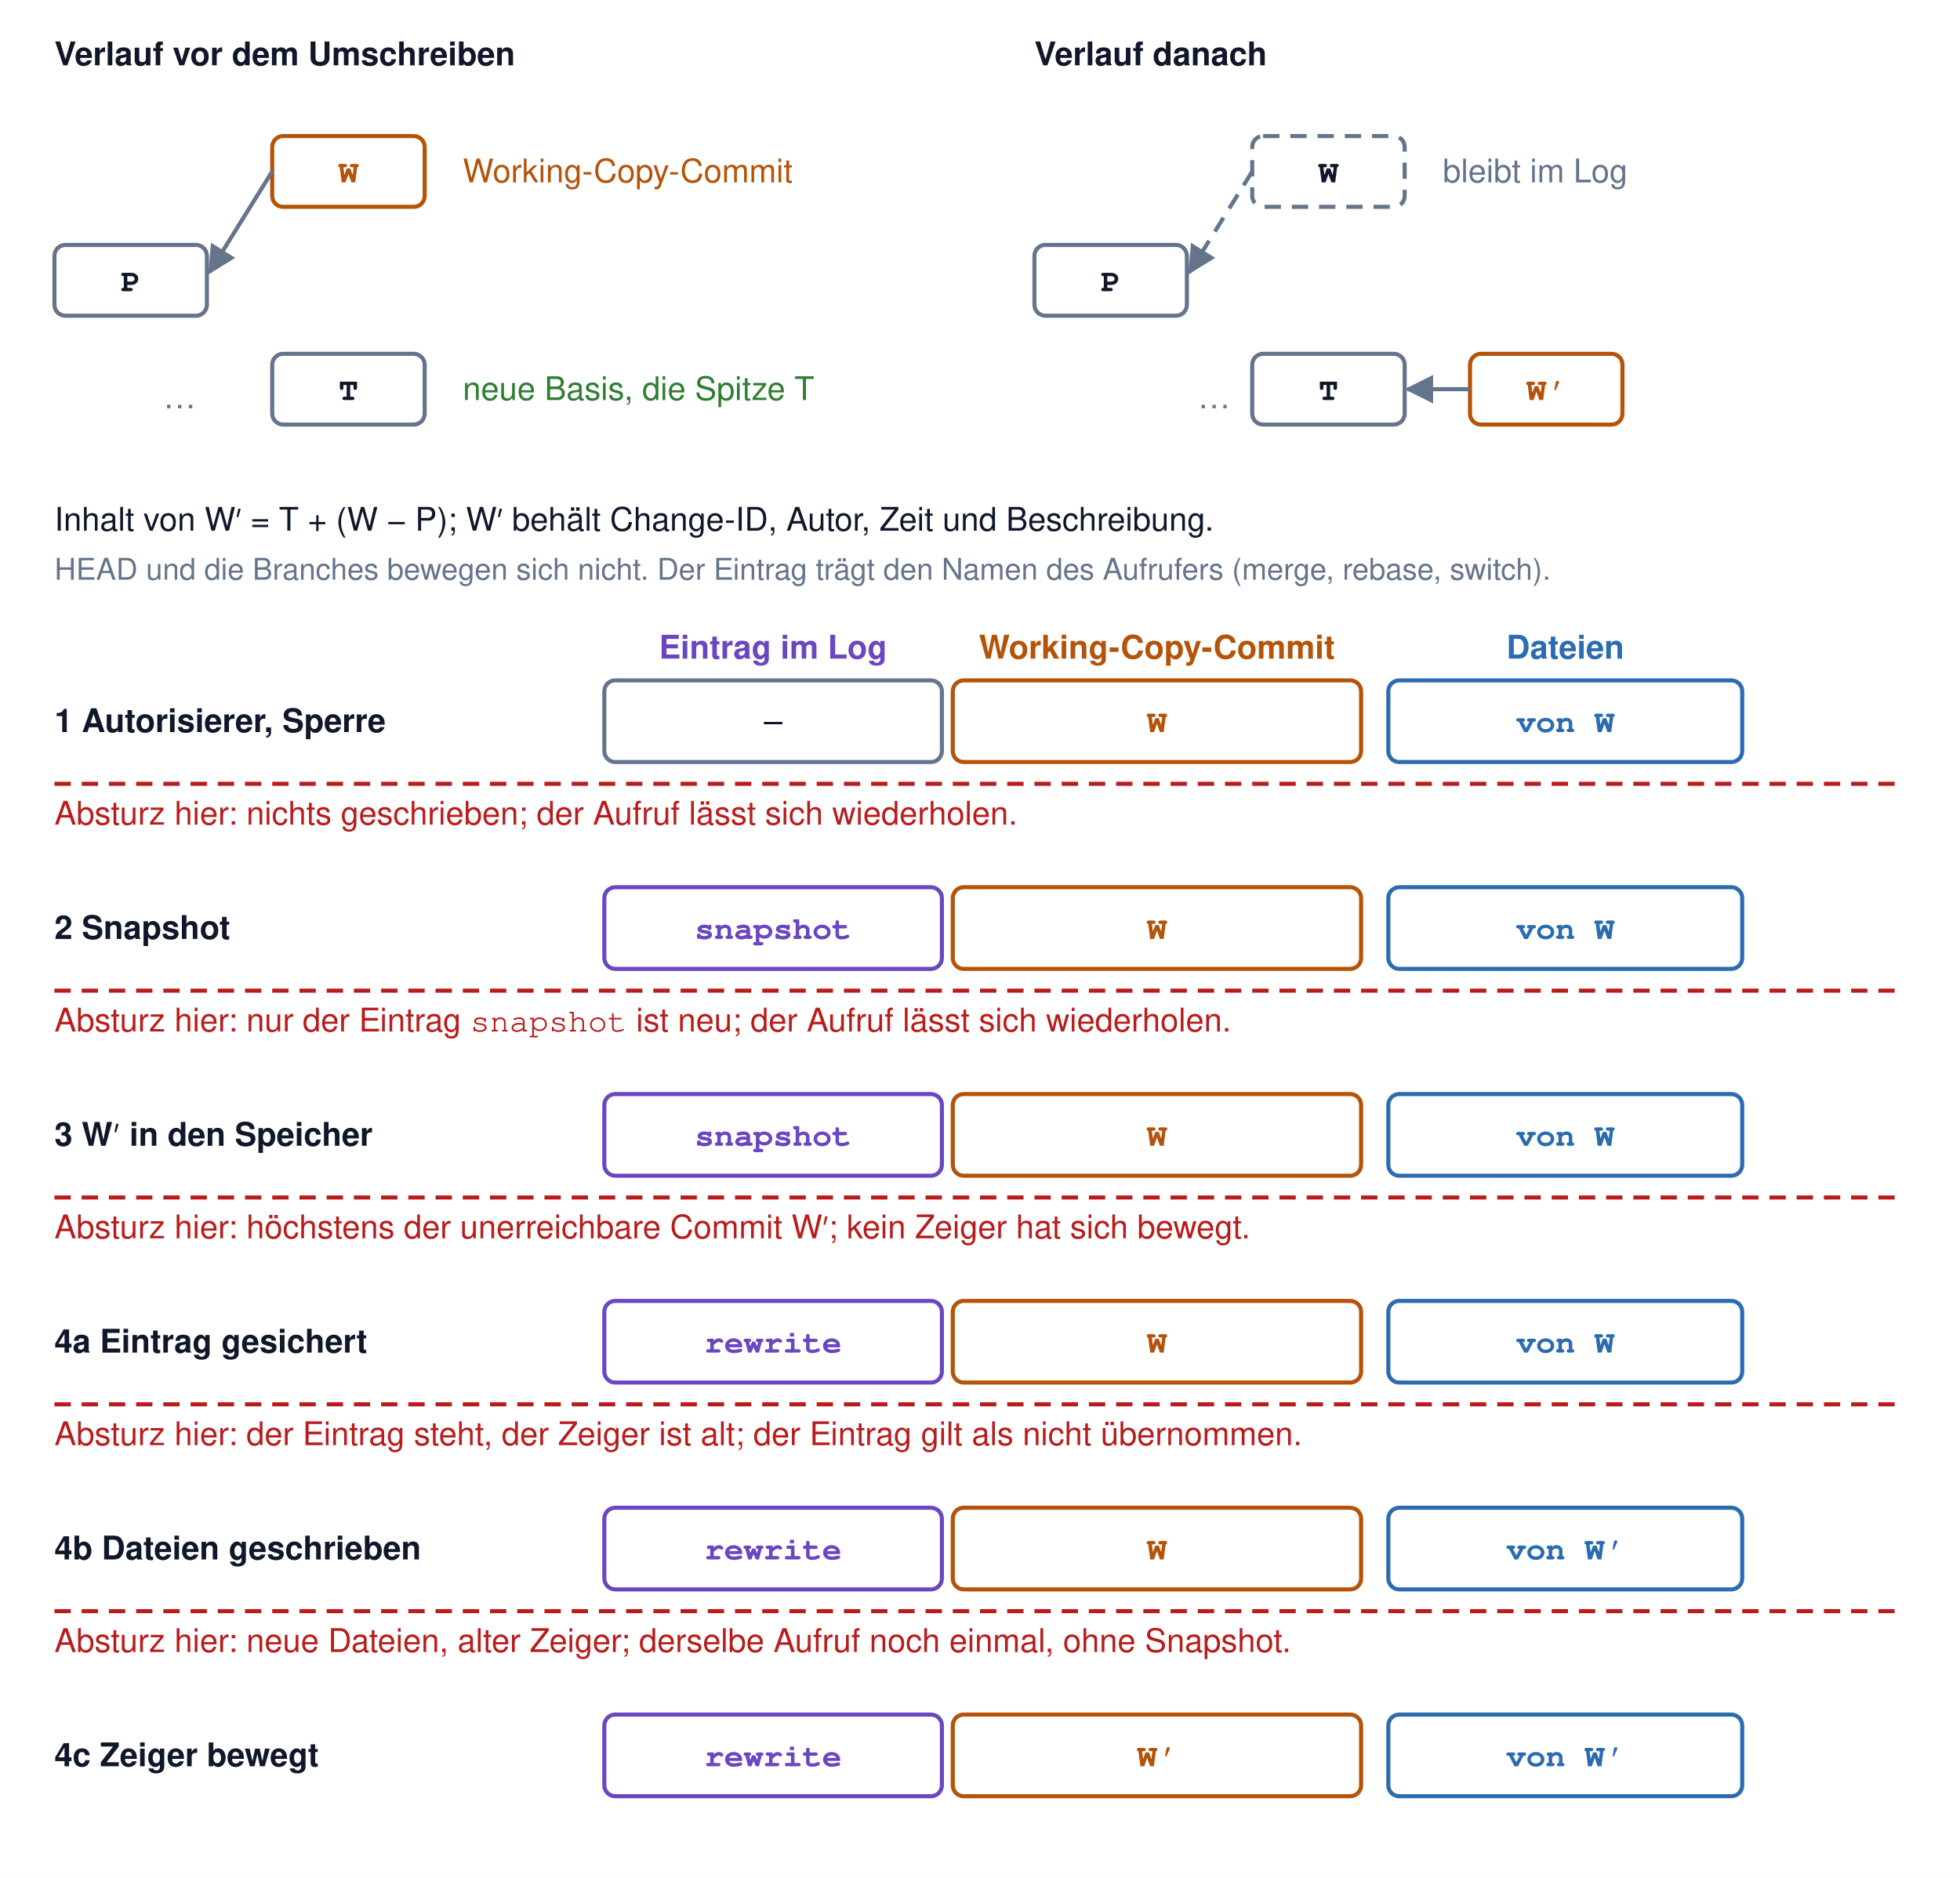
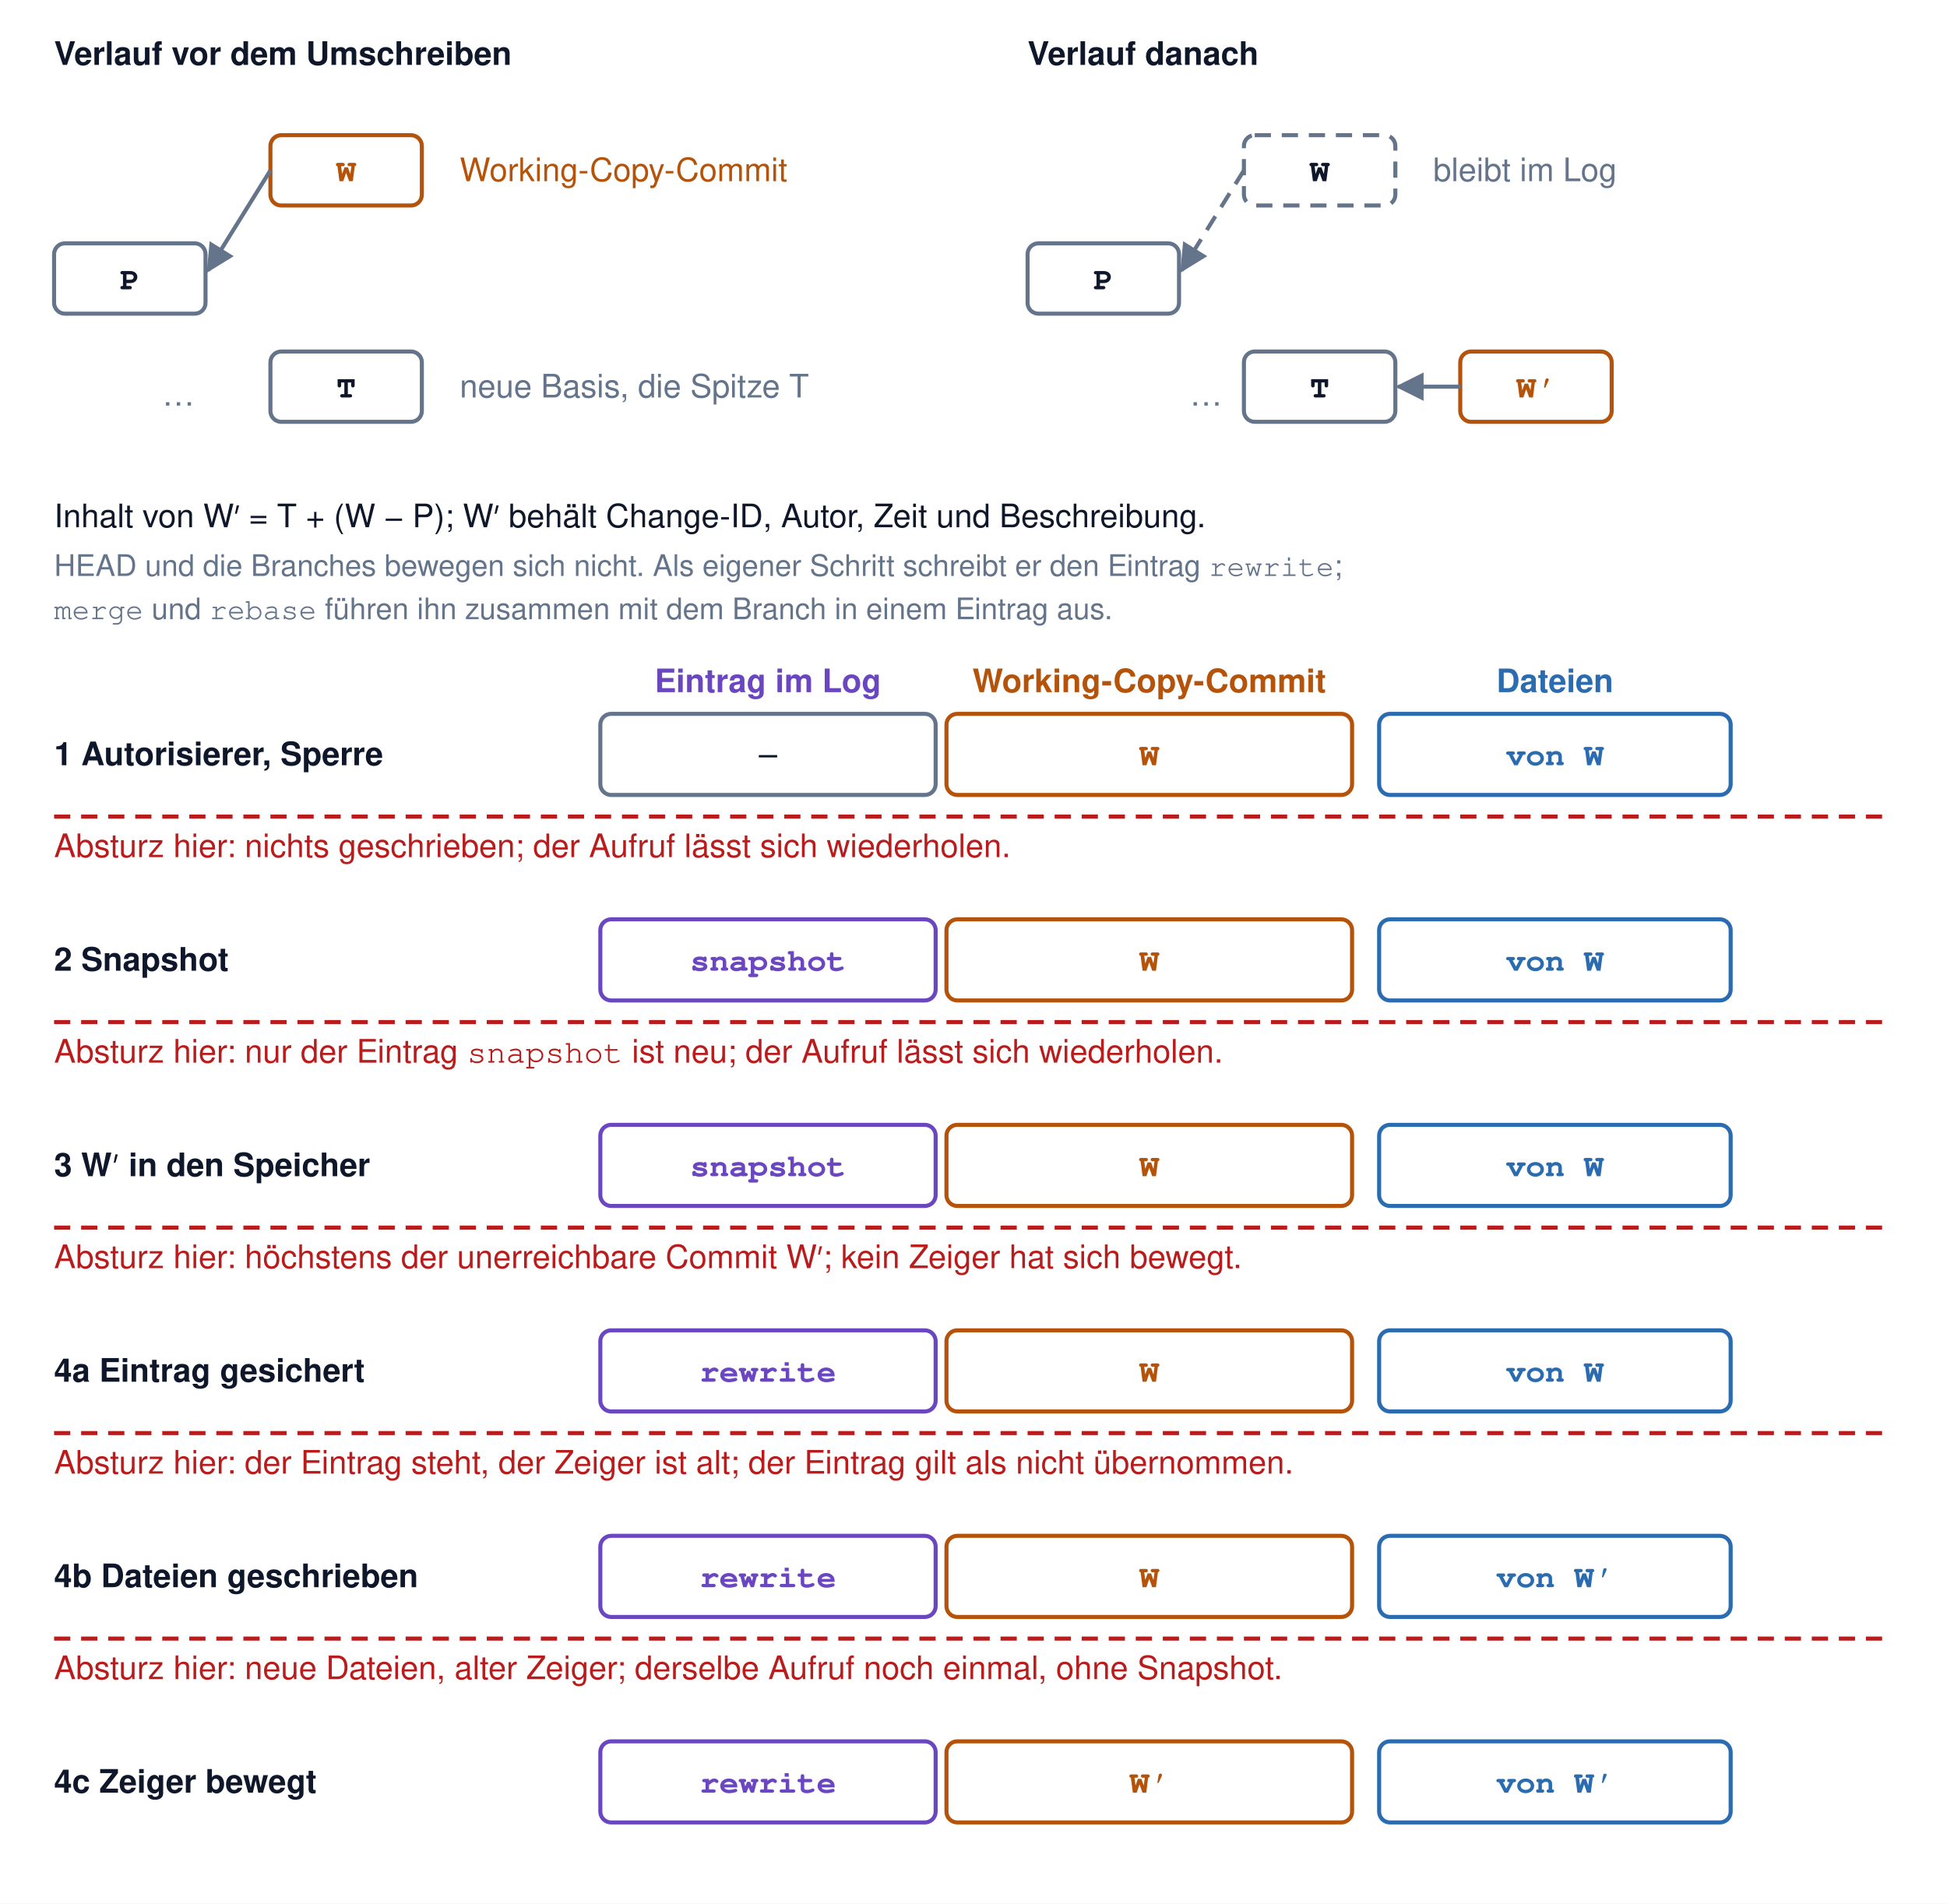
- <svg xmlns="http://www.w3.org/2000/svg" viewBox="0 0 720 690" font-family="Helvetica, Arial, sans-serif">
+ <svg xmlns="http://www.w3.org/2000/svg" viewBox="0 0 720 704" font-family="Helvetica, Arial, sans-serif">
  <defs>
    <marker id="arrow-slate" viewBox="0 0 10 10" refX="9" refY="5" markerWidth="7" markerHeight="7" orient="auto">
      <path d="M0,0 L10,5 L0,10 z" fill="#64748B" />
    </marker>
    <marker id="arrow-green" viewBox="0 0 10 10" refX="9" refY="5" markerWidth="7" markerHeight="7" orient="auto">
      <path d="M0,0 L10,5 L0,10 z" fill="#2F7D32" />
    </marker>
    <marker id="arrow-blue" viewBox="0 0 10 10" refX="9" refY="5" markerWidth="7" markerHeight="7" orient="auto">
      <path d="M0,0 L10,5 L0,10 z" fill="#2B6CB0" />
    </marker>
    <marker id="arrow-orange" viewBox="0 0 10 10" refX="9" refY="5" markerWidth="7" markerHeight="7" orient="auto">
      <path d="M0,0 L10,5 L0,10 z" fill="#B45309" />
    </marker>
    <marker id="arrow-purple" viewBox="0 0 10 10" refX="9" refY="5" markerWidth="7" markerHeight="7" orient="auto">
      <path d="M0,0 L10,5 L0,10 z" fill="#6B46C1" />
    </marker>
    <marker id="arrow-red" viewBox="0 0 10 10" refX="9" refY="5" markerWidth="7" markerHeight="7" orient="auto">
      <path d="M0,0 L10,5 L0,10 z" fill="#B91C1C" />
    </marker>
  </defs>
-   <rect x="0" y="0" width="720" height="690" fill="#FFFFFF" />
+   <rect x="0" y="0" width="720" height="704" fill="#FFFFFF" />
  <text x="20" y="24" font-size="12" font-weight="bold" fill="#0F172A">Verlauf vor dem Umschreiben</text>
  <text x="380" y="24" font-size="12" font-weight="bold" fill="#0F172A">Verlauf danach</text>
  <rect x="20" y="90" width="56" height="26" rx="4" stroke="#64748B" stroke-width="1.5" fill="#FFFFFF" />
  <text x="48.0" y="107.0" font-size="12" font-family="Courier, monospace" font-weight="bold" text-anchor="middle" fill="#0F172A">P</text>
  <rect x="100" y="50" width="56" height="26" rx="4" stroke="#B45309" stroke-width="1.5" fill="#FFFFFF" />
  <text x="128.0" y="67.0" font-size="12" font-family="Courier, monospace" font-weight="bold" text-anchor="middle" fill="#B45309">W</text>
  <rect x="100" y="130" width="56" height="26" rx="4" stroke="#64748B" stroke-width="1.5" fill="#FFFFFF" />
  <text x="128.0" y="147.0" font-size="12" font-family="Courier, monospace" font-weight="bold" text-anchor="middle" fill="#0F172A">T</text>
  <line x1="100" y1="63" x2="77" y2="100" stroke="#64748B" stroke-width="1.5" marker-end="url(#arrow-slate)" />
  <text x="66" y="150" font-size="12" text-anchor="middle" fill="#64748B">…</text>
  <text x="170" y="67" font-size="12" fill="#B45309">Working-Copy-Commit</text>
-   <text x="170" y="147" font-size="12" fill="#2F7D32">neue Basis, die Spitze T</text>
+   <text x="170" y="147" font-size="12" fill="#64748B">neue Basis, die Spitze T</text>
  <rect x="380" y="90" width="56" height="26" rx="4" stroke="#64748B" stroke-width="1.5" fill="#FFFFFF" />
  <text x="408.0" y="107.0" font-size="12" font-family="Courier, monospace" font-weight="bold" text-anchor="middle" fill="#0F172A">P</text>
  <rect x="460" y="130" width="56" height="26" rx="4" stroke="#64748B" stroke-width="1.5" fill="#FFFFFF" />
  <text x="488.0" y="147.0" font-size="12" font-family="Courier, monospace" font-weight="bold" text-anchor="middle" fill="#0F172A">T</text>
  <text x="446" y="150" font-size="12" text-anchor="middle" fill="#64748B">…</text>
  <rect x="540" y="130" width="56" height="26" rx="4" stroke="#B45309" stroke-width="1.5" fill="#FFFFFF" />
  <text x="568.0" y="147.0" font-size="12" font-family="Courier, monospace" font-weight="bold" text-anchor="middle" fill="#B45309">W′</text>
  <line x1="540" y1="143" x2="517" y2="143" stroke="#64748B" stroke-width="1.5" marker-end="url(#arrow-slate)" />
  <rect x="460" y="50" width="56" height="26" rx="4" stroke="#64748B" stroke-width="1.5" fill="#FFFFFF" stroke-dasharray="6 4" />
  <text x="488.0" y="67.0" font-size="12" font-family="Courier, monospace" font-weight="bold" text-anchor="middle" fill="#0F172A">W</text>
  <line x1="460" y1="63" x2="437" y2="100" stroke="#64748B" stroke-width="1.5" stroke-dasharray="6 4" marker-end="url(#arrow-slate)" />
  <text x="530" y="67" font-size="12" fill="#64748B">bleibt im Log</text>
  <text x="20" y="195" font-size="12" fill="#0F172A">Inhalt von W′ = T + (W − P); W′ behält Change-ID, Autor, Zeit und Beschreibung.</text>
-   <text x="20" y="213" font-size="11" fill="#64748B">HEAD und die Branches bewegen sich nicht. Der Eintrag trägt den Namen des Aufrufers (merge, rebase, switch).</text>
-   <text x="284.0" y="242" font-size="12" font-weight="bold" text-anchor="middle" fill="#6B46C1">Eintrag im Log</text>
-   <text x="425.0" y="242" font-size="12" font-weight="bold" text-anchor="middle" fill="#B45309">Working-Copy-Commit</text>
-   <text x="575.0" y="242" font-size="12" font-weight="bold" text-anchor="middle" fill="#2B6CB0">Dateien</text>
-   <text x="20" y="269" font-size="12" font-weight="bold" fill="#0F172A">1 Autorisierer, Sperre</text>
-   <rect x="222" y="250" width="124" height="30" rx="4" stroke="#64748B" stroke-width="1.5" fill="#FFFFFF" />
-   <text x="284.0" y="269.0" font-size="12" text-anchor="middle" fill="#0F172A">–</text>
-   <rect x="350" y="250" width="150" height="30" rx="4" stroke="#B45309" stroke-width="1.5" fill="#FFFFFF" />
-   <text x="425.0" y="269.0" font-size="12" font-family="Courier, monospace" font-weight="bold" text-anchor="middle" fill="#B45309">W</text>
-   <rect x="510" y="250" width="130" height="30" rx="4" stroke="#2B6CB0" stroke-width="1.5" fill="#FFFFFF" />
-   <text x="575.0" y="269.0" font-size="12" font-family="Courier, monospace" font-weight="bold" text-anchor="middle" fill="#2B6CB0">von W</text>
-   <line x1="20" y1="288" x2="700" y2="288" stroke="#B91C1C" stroke-width="1.5" stroke-dasharray="6 4" />
-   <text x="20" y="303" font-size="12" fill="#B91C1C">Absturz hier: nichts geschrieben; der Aufruf lässt sich wiederholen.</text>
-   <text x="20" y="345" font-size="12" font-weight="bold" fill="#0F172A">2 Snapshot</text>
-   <rect x="222" y="326" width="124" height="30" rx="4" stroke="#6B46C1" stroke-width="1.5" fill="#FFFFFF" />
-   <text x="284.0" y="345.0" font-size="12" font-family="Courier, monospace" font-weight="bold" text-anchor="middle" fill="#6B46C1">snapshot</text>
-   <rect x="350" y="326" width="150" height="30" rx="4" stroke="#B45309" stroke-width="1.5" fill="#FFFFFF" />
-   <text x="425.0" y="345.0" font-size="12" font-family="Courier, monospace" font-weight="bold" text-anchor="middle" fill="#B45309">W</text>
-   <rect x="510" y="326" width="130" height="30" rx="4" stroke="#2B6CB0" stroke-width="1.5" fill="#FFFFFF" />
-   <text x="575.0" y="345.0" font-size="12" font-family="Courier, monospace" font-weight="bold" text-anchor="middle" fill="#2B6CB0">von W</text>
-   <line x1="20" y1="364" x2="700" y2="364" stroke="#B91C1C" stroke-width="1.5" stroke-dasharray="6 4" />
-   <text x="20" y="379" font-size="12" fill="#B91C1C">Absturz hier: nur der Eintrag <tspan font-family="Courier, monospace">snapshot</tspan> ist neu; der Aufruf lässt sich wiederholen.</text>
-   <text x="20" y="421" font-size="12" font-weight="bold" fill="#0F172A">3 W′ in den Speicher</text>
-   <rect x="222" y="402" width="124" height="30" rx="4" stroke="#6B46C1" stroke-width="1.5" fill="#FFFFFF" />
-   <text x="284.0" y="421.0" font-size="12" font-family="Courier, monospace" font-weight="bold" text-anchor="middle" fill="#6B46C1">snapshot</text>
-   <rect x="350" y="402" width="150" height="30" rx="4" stroke="#B45309" stroke-width="1.5" fill="#FFFFFF" />
-   <text x="425.0" y="421.0" font-size="12" font-family="Courier, monospace" font-weight="bold" text-anchor="middle" fill="#B45309">W</text>
-   <rect x="510" y="402" width="130" height="30" rx="4" stroke="#2B6CB0" stroke-width="1.5" fill="#FFFFFF" />
-   <text x="575.0" y="421.0" font-size="12" font-family="Courier, monospace" font-weight="bold" text-anchor="middle" fill="#2B6CB0">von W</text>
-   <line x1="20" y1="440" x2="700" y2="440" stroke="#B91C1C" stroke-width="1.5" stroke-dasharray="6 4" />
-   <text x="20" y="455" font-size="12" fill="#B91C1C">Absturz hier: höchstens der unerreichbare Commit W′; kein Zeiger hat sich bewegt.</text>
-   <text x="20" y="497" font-size="12" font-weight="bold" fill="#0F172A">4a Eintrag gesichert</text>
-   <rect x="222" y="478" width="124" height="30" rx="4" stroke="#6B46C1" stroke-width="1.5" fill="#FFFFFF" />
-   <text x="284.0" y="497.0" font-size="12" font-family="Courier, monospace" font-weight="bold" text-anchor="middle" fill="#6B46C1">rewrite</text>
-   <rect x="350" y="478" width="150" height="30" rx="4" stroke="#B45309" stroke-width="1.5" fill="#FFFFFF" />
-   <text x="425.0" y="497.0" font-size="12" font-family="Courier, monospace" font-weight="bold" text-anchor="middle" fill="#B45309">W</text>
-   <rect x="510" y="478" width="130" height="30" rx="4" stroke="#2B6CB0" stroke-width="1.5" fill="#FFFFFF" />
-   <text x="575.0" y="497.0" font-size="12" font-family="Courier, monospace" font-weight="bold" text-anchor="middle" fill="#2B6CB0">von W</text>
-   <line x1="20" y1="516" x2="700" y2="516" stroke="#B91C1C" stroke-width="1.5" stroke-dasharray="6 4" />
-   <text x="20" y="531" font-size="12" fill="#B91C1C">Absturz hier: der Eintrag steht, der Zeiger ist alt; der Eintrag gilt als nicht übernommen.</text>
-   <text x="20" y="573" font-size="12" font-weight="bold" fill="#0F172A">4b Dateien geschrieben</text>
-   <rect x="222" y="554" width="124" height="30" rx="4" stroke="#6B46C1" stroke-width="1.5" fill="#FFFFFF" />
-   <text x="284.0" y="573.0" font-size="12" font-family="Courier, monospace" font-weight="bold" text-anchor="middle" fill="#6B46C1">rewrite</text>
-   <rect x="350" y="554" width="150" height="30" rx="4" stroke="#B45309" stroke-width="1.5" fill="#FFFFFF" />
-   <text x="425.0" y="573.0" font-size="12" font-family="Courier, monospace" font-weight="bold" text-anchor="middle" fill="#B45309">W</text>
-   <rect x="510" y="554" width="130" height="30" rx="4" stroke="#2B6CB0" stroke-width="1.5" fill="#FFFFFF" />
-   <text x="575.0" y="573.0" font-size="12" font-family="Courier, monospace" font-weight="bold" text-anchor="middle" fill="#2B6CB0">von W′</text>
-   <line x1="20" y1="592" x2="700" y2="592" stroke="#B91C1C" stroke-width="1.5" stroke-dasharray="6 4" />
-   <text x="20" y="607" font-size="12" fill="#B91C1C">Absturz hier: neue Dateien, alter Zeiger; derselbe Aufruf noch einmal, ohne Snapshot.</text>
-   <text x="20" y="649" font-size="12" font-weight="bold" fill="#0F172A">4c Zeiger bewegt</text>
-   <rect x="222" y="630" width="124" height="30" rx="4" stroke="#6B46C1" stroke-width="1.5" fill="#FFFFFF" />
-   <text x="284.0" y="649.0" font-size="12" font-family="Courier, monospace" font-weight="bold" text-anchor="middle" fill="#6B46C1">rewrite</text>
-   <rect x="350" y="630" width="150" height="30" rx="4" stroke="#B45309" stroke-width="1.5" fill="#FFFFFF" />
-   <text x="425.0" y="649.0" font-size="12" font-family="Courier, monospace" font-weight="bold" text-anchor="middle" fill="#B45309">W′</text>
-   <rect x="510" y="630" width="130" height="30" rx="4" stroke="#2B6CB0" stroke-width="1.5" fill="#FFFFFF" />
-   <text x="575.0" y="649.0" font-size="12" font-family="Courier, monospace" font-weight="bold" text-anchor="middle" fill="#2B6CB0">von W′</text>
+   <text x="20" y="213" font-size="11" fill="#64748B">HEAD und die Branches bewegen sich nicht. Als eigener Schritt schreibt er den Eintrag <tspan font-family="Courier, monospace">rewrite</tspan>;</text>
+   <text x="20" y="229" font-size="11" fill="#64748B">
+     <tspan font-family="Courier, monospace">merge</tspan> und <tspan font-family="Courier, monospace">rebase</tspan> führen ihn zusammen mit dem Branch in einem Eintrag aus.</text>
+   <text x="284.0" y="256" font-size="12" font-weight="bold" text-anchor="middle" fill="#6B46C1">Eintrag im Log</text>
+   <text x="425.0" y="256" font-size="12" font-weight="bold" text-anchor="middle" fill="#B45309">Working-Copy-Commit</text>
+   <text x="575.0" y="256" font-size="12" font-weight="bold" text-anchor="middle" fill="#2B6CB0">Dateien</text>
+   <text x="20" y="283" font-size="12" font-weight="bold" fill="#0F172A">1 Autorisierer, Sperre</text>
+   <rect x="222" y="264" width="124" height="30" rx="4" stroke="#64748B" stroke-width="1.5" fill="#FFFFFF" />
+   <text x="284.0" y="283.0" font-size="12" text-anchor="middle" fill="#0F172A">–</text>
+   <rect x="350" y="264" width="150" height="30" rx="4" stroke="#B45309" stroke-width="1.5" fill="#FFFFFF" />
+   <text x="425.0" y="283.0" font-size="12" font-family="Courier, monospace" font-weight="bold" text-anchor="middle" fill="#B45309">W</text>
+   <rect x="510" y="264" width="130" height="30" rx="4" stroke="#2B6CB0" stroke-width="1.5" fill="#FFFFFF" />
+   <text x="575.0" y="283.0" font-size="12" font-family="Courier, monospace" font-weight="bold" text-anchor="middle" fill="#2B6CB0">von W</text>
+   <line x1="20" y1="302" x2="700" y2="302" stroke="#B91C1C" stroke-width="1.5" stroke-dasharray="6 4" />
+   <text x="20" y="317" font-size="12" fill="#B91C1C">Absturz hier: nichts geschrieben; der Aufruf lässt sich wiederholen.</text>
+   <text x="20" y="359" font-size="12" font-weight="bold" fill="#0F172A">2 Snapshot</text>
+   <rect x="222" y="340" width="124" height="30" rx="4" stroke="#6B46C1" stroke-width="1.5" fill="#FFFFFF" />
+   <text x="284.0" y="359.0" font-size="12" font-family="Courier, monospace" font-weight="bold" text-anchor="middle" fill="#6B46C1">snapshot</text>
+   <rect x="350" y="340" width="150" height="30" rx="4" stroke="#B45309" stroke-width="1.5" fill="#FFFFFF" />
+   <text x="425.0" y="359.0" font-size="12" font-family="Courier, monospace" font-weight="bold" text-anchor="middle" fill="#B45309">W</text>
+   <rect x="510" y="340" width="130" height="30" rx="4" stroke="#2B6CB0" stroke-width="1.5" fill="#FFFFFF" />
+   <text x="575.0" y="359.0" font-size="12" font-family="Courier, monospace" font-weight="bold" text-anchor="middle" fill="#2B6CB0">von W</text>
+   <line x1="20" y1="378" x2="700" y2="378" stroke="#B91C1C" stroke-width="1.5" stroke-dasharray="6 4" />
+   <text x="20" y="393" font-size="12" fill="#B91C1C">Absturz hier: nur der Eintrag <tspan font-family="Courier, monospace">snapshot</tspan> ist neu; der Aufruf lässt sich wiederholen.</text>
+   <text x="20" y="435" font-size="12" font-weight="bold" fill="#0F172A">3 W′ in den Speicher</text>
+   <rect x="222" y="416" width="124" height="30" rx="4" stroke="#6B46C1" stroke-width="1.5" fill="#FFFFFF" />
+   <text x="284.0" y="435.0" font-size="12" font-family="Courier, monospace" font-weight="bold" text-anchor="middle" fill="#6B46C1">snapshot</text>
+   <rect x="350" y="416" width="150" height="30" rx="4" stroke="#B45309" stroke-width="1.5" fill="#FFFFFF" />
+   <text x="425.0" y="435.0" font-size="12" font-family="Courier, monospace" font-weight="bold" text-anchor="middle" fill="#B45309">W</text>
+   <rect x="510" y="416" width="130" height="30" rx="4" stroke="#2B6CB0" stroke-width="1.5" fill="#FFFFFF" />
+   <text x="575.0" y="435.0" font-size="12" font-family="Courier, monospace" font-weight="bold" text-anchor="middle" fill="#2B6CB0">von W</text>
+   <line x1="20" y1="454" x2="700" y2="454" stroke="#B91C1C" stroke-width="1.5" stroke-dasharray="6 4" />
+   <text x="20" y="469" font-size="12" fill="#B91C1C">Absturz hier: höchstens der unerreichbare Commit W′; kein Zeiger hat sich bewegt.</text>
+   <text x="20" y="511" font-size="12" font-weight="bold" fill="#0F172A">4a Eintrag gesichert</text>
+   <rect x="222" y="492" width="124" height="30" rx="4" stroke="#6B46C1" stroke-width="1.5" fill="#FFFFFF" />
+   <text x="284.0" y="511.0" font-size="12" font-family="Courier, monospace" font-weight="bold" text-anchor="middle" fill="#6B46C1">rewrite</text>
+   <rect x="350" y="492" width="150" height="30" rx="4" stroke="#B45309" stroke-width="1.5" fill="#FFFFFF" />
+   <text x="425.0" y="511.0" font-size="12" font-family="Courier, monospace" font-weight="bold" text-anchor="middle" fill="#B45309">W</text>
+   <rect x="510" y="492" width="130" height="30" rx="4" stroke="#2B6CB0" stroke-width="1.5" fill="#FFFFFF" />
+   <text x="575.0" y="511.0" font-size="12" font-family="Courier, monospace" font-weight="bold" text-anchor="middle" fill="#2B6CB0">von W</text>
+   <line x1="20" y1="530" x2="700" y2="530" stroke="#B91C1C" stroke-width="1.5" stroke-dasharray="6 4" />
+   <text x="20" y="545" font-size="12" fill="#B91C1C">Absturz hier: der Eintrag steht, der Zeiger ist alt; der Eintrag gilt als nicht übernommen.</text>
+   <text x="20" y="587" font-size="12" font-weight="bold" fill="#0F172A">4b Dateien geschrieben</text>
+   <rect x="222" y="568" width="124" height="30" rx="4" stroke="#6B46C1" stroke-width="1.5" fill="#FFFFFF" />
+   <text x="284.0" y="587.0" font-size="12" font-family="Courier, monospace" font-weight="bold" text-anchor="middle" fill="#6B46C1">rewrite</text>
+   <rect x="350" y="568" width="150" height="30" rx="4" stroke="#B45309" stroke-width="1.5" fill="#FFFFFF" />
+   <text x="425.0" y="587.0" font-size="12" font-family="Courier, monospace" font-weight="bold" text-anchor="middle" fill="#B45309">W</text>
+   <rect x="510" y="568" width="130" height="30" rx="4" stroke="#2B6CB0" stroke-width="1.5" fill="#FFFFFF" />
+   <text x="575.0" y="587.0" font-size="12" font-family="Courier, monospace" font-weight="bold" text-anchor="middle" fill="#2B6CB0">von W′</text>
+   <line x1="20" y1="606" x2="700" y2="606" stroke="#B91C1C" stroke-width="1.5" stroke-dasharray="6 4" />
+   <text x="20" y="621" font-size="12" fill="#B91C1C">Absturz hier: neue Dateien, alter Zeiger; derselbe Aufruf noch einmal, ohne Snapshot.</text>
+   <text x="20" y="663" font-size="12" font-weight="bold" fill="#0F172A">4c Zeiger bewegt</text>
+   <rect x="222" y="644" width="124" height="30" rx="4" stroke="#6B46C1" stroke-width="1.5" fill="#FFFFFF" />
+   <text x="284.0" y="663.0" font-size="12" font-family="Courier, monospace" font-weight="bold" text-anchor="middle" fill="#6B46C1">rewrite</text>
+   <rect x="350" y="644" width="150" height="30" rx="4" stroke="#B45309" stroke-width="1.5" fill="#FFFFFF" />
+   <text x="425.0" y="663.0" font-size="12" font-family="Courier, monospace" font-weight="bold" text-anchor="middle" fill="#B45309">W′</text>
+   <rect x="510" y="644" width="130" height="30" rx="4" stroke="#2B6CB0" stroke-width="1.5" fill="#FFFFFF" />
+   <text x="575.0" y="663.0" font-size="12" font-family="Courier, monospace" font-weight="bold" text-anchor="middle" fill="#2B6CB0">von W′</text>
</svg>
